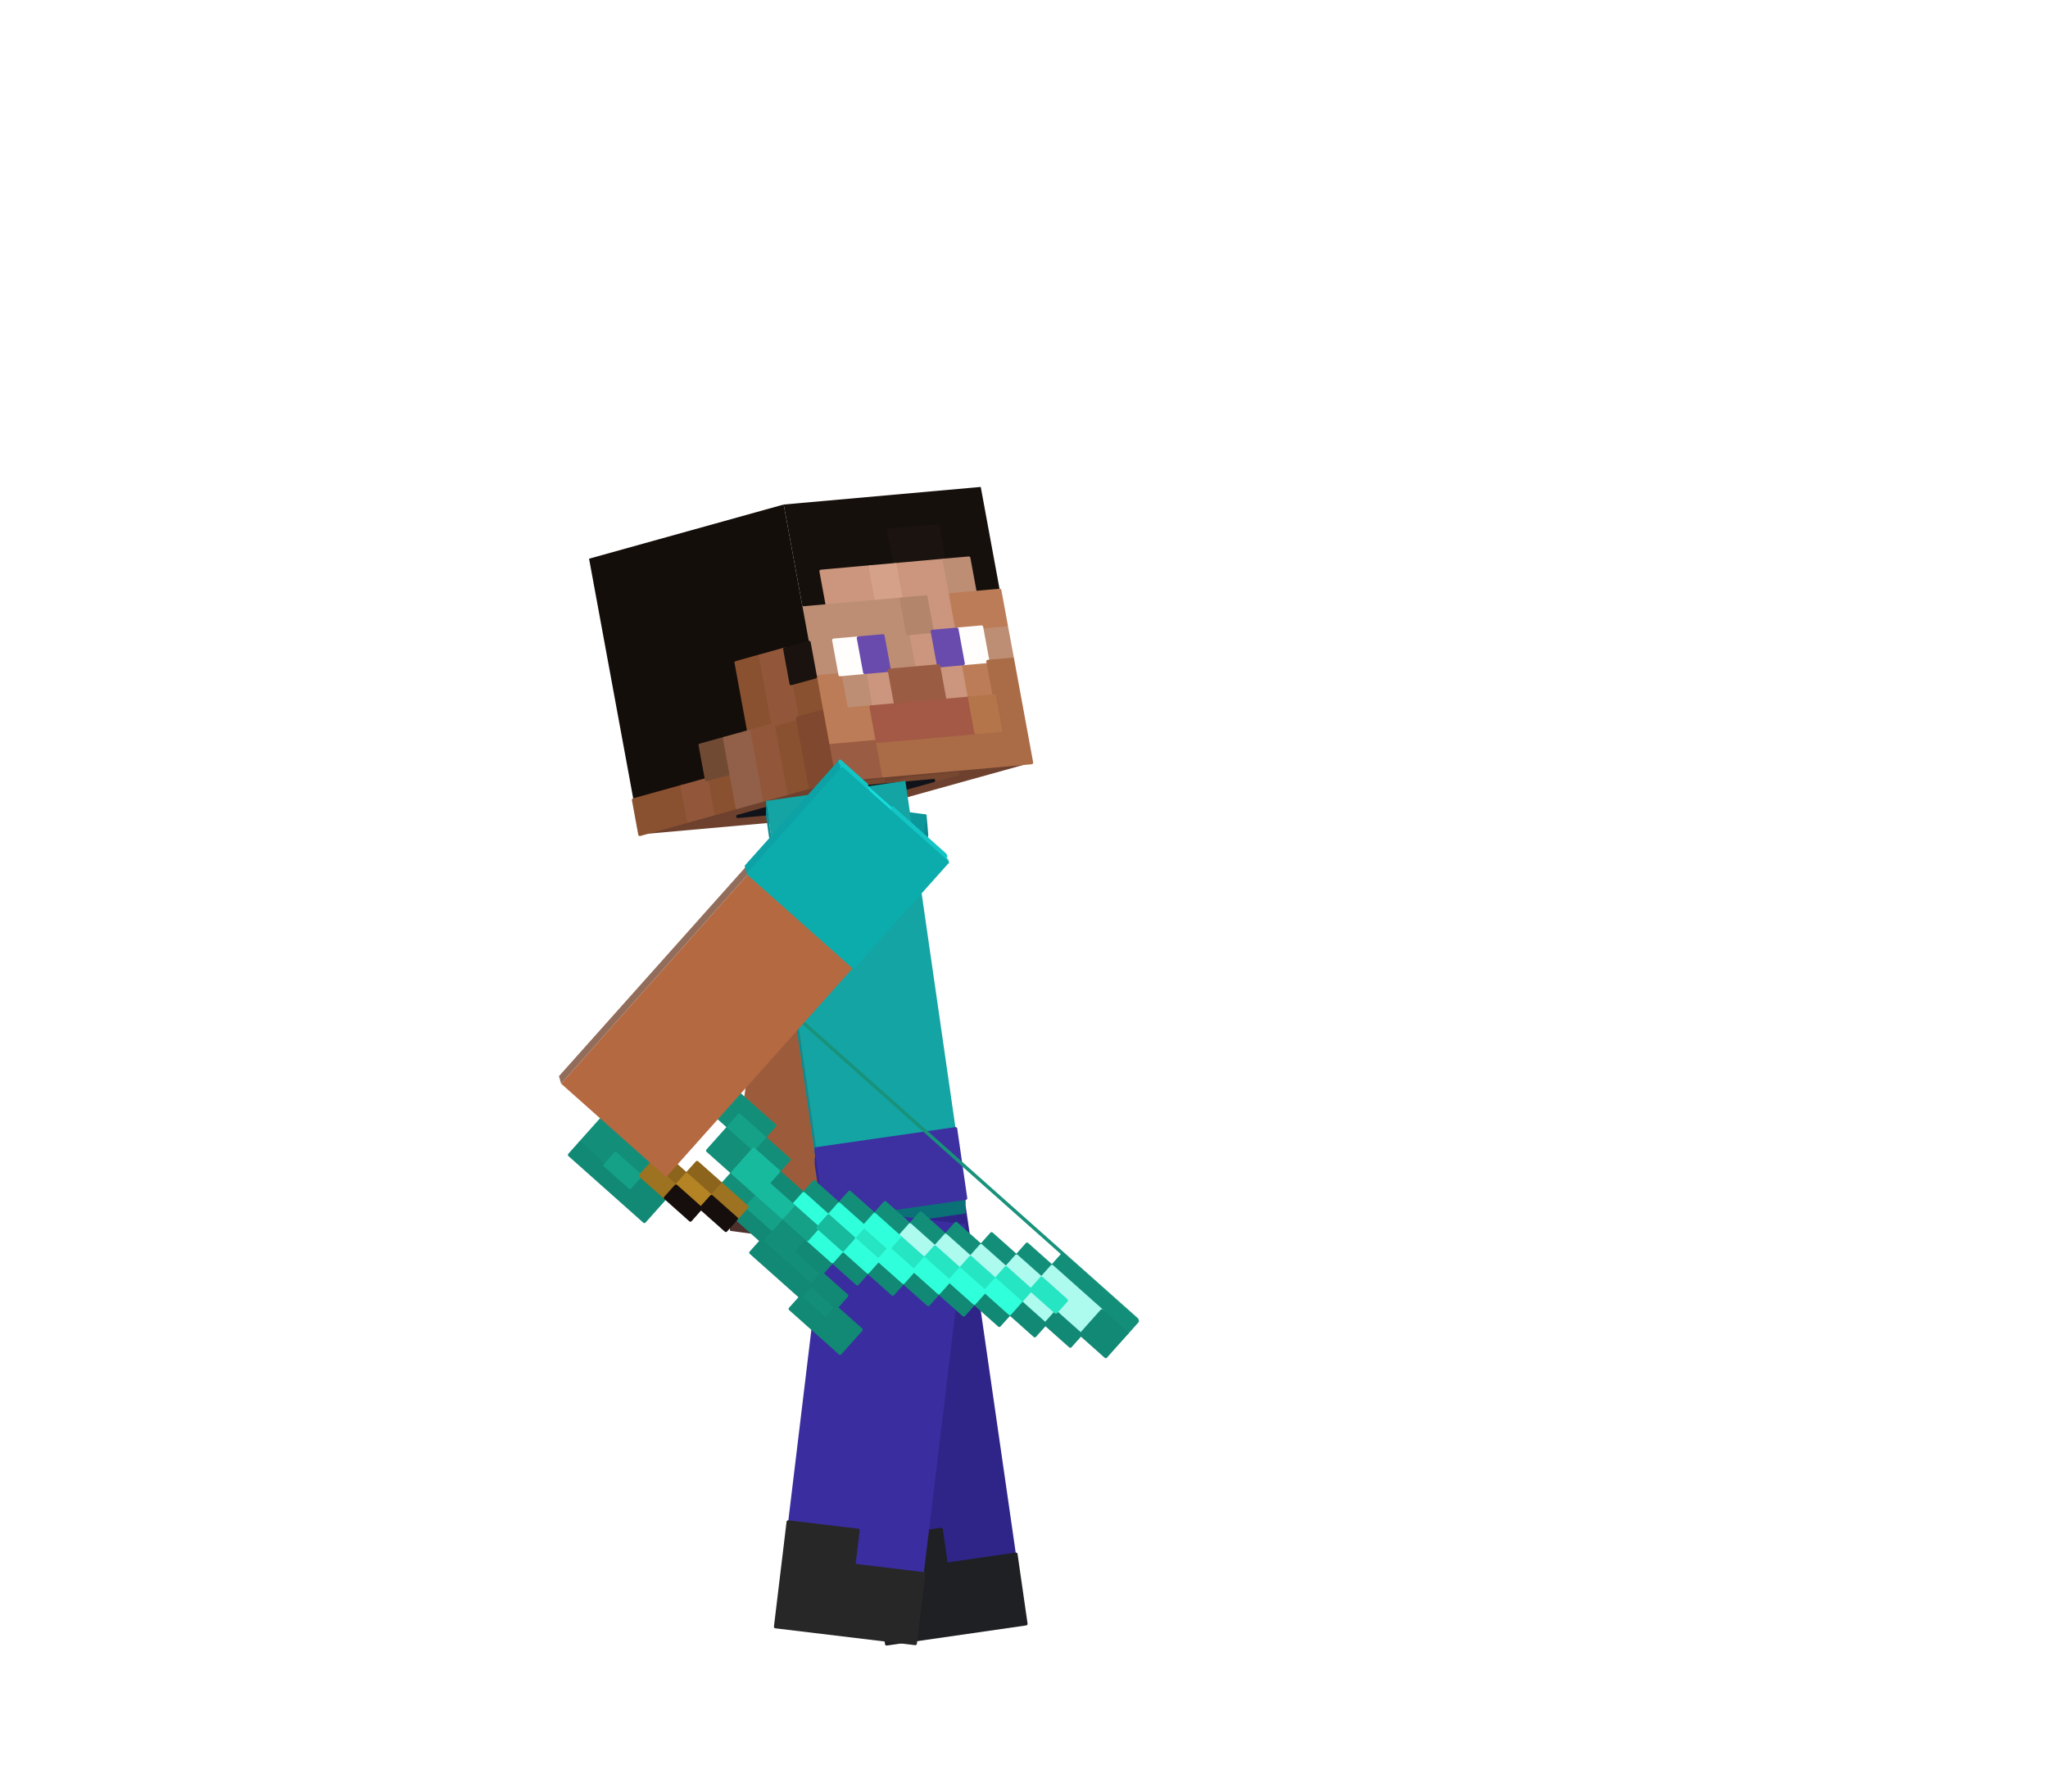
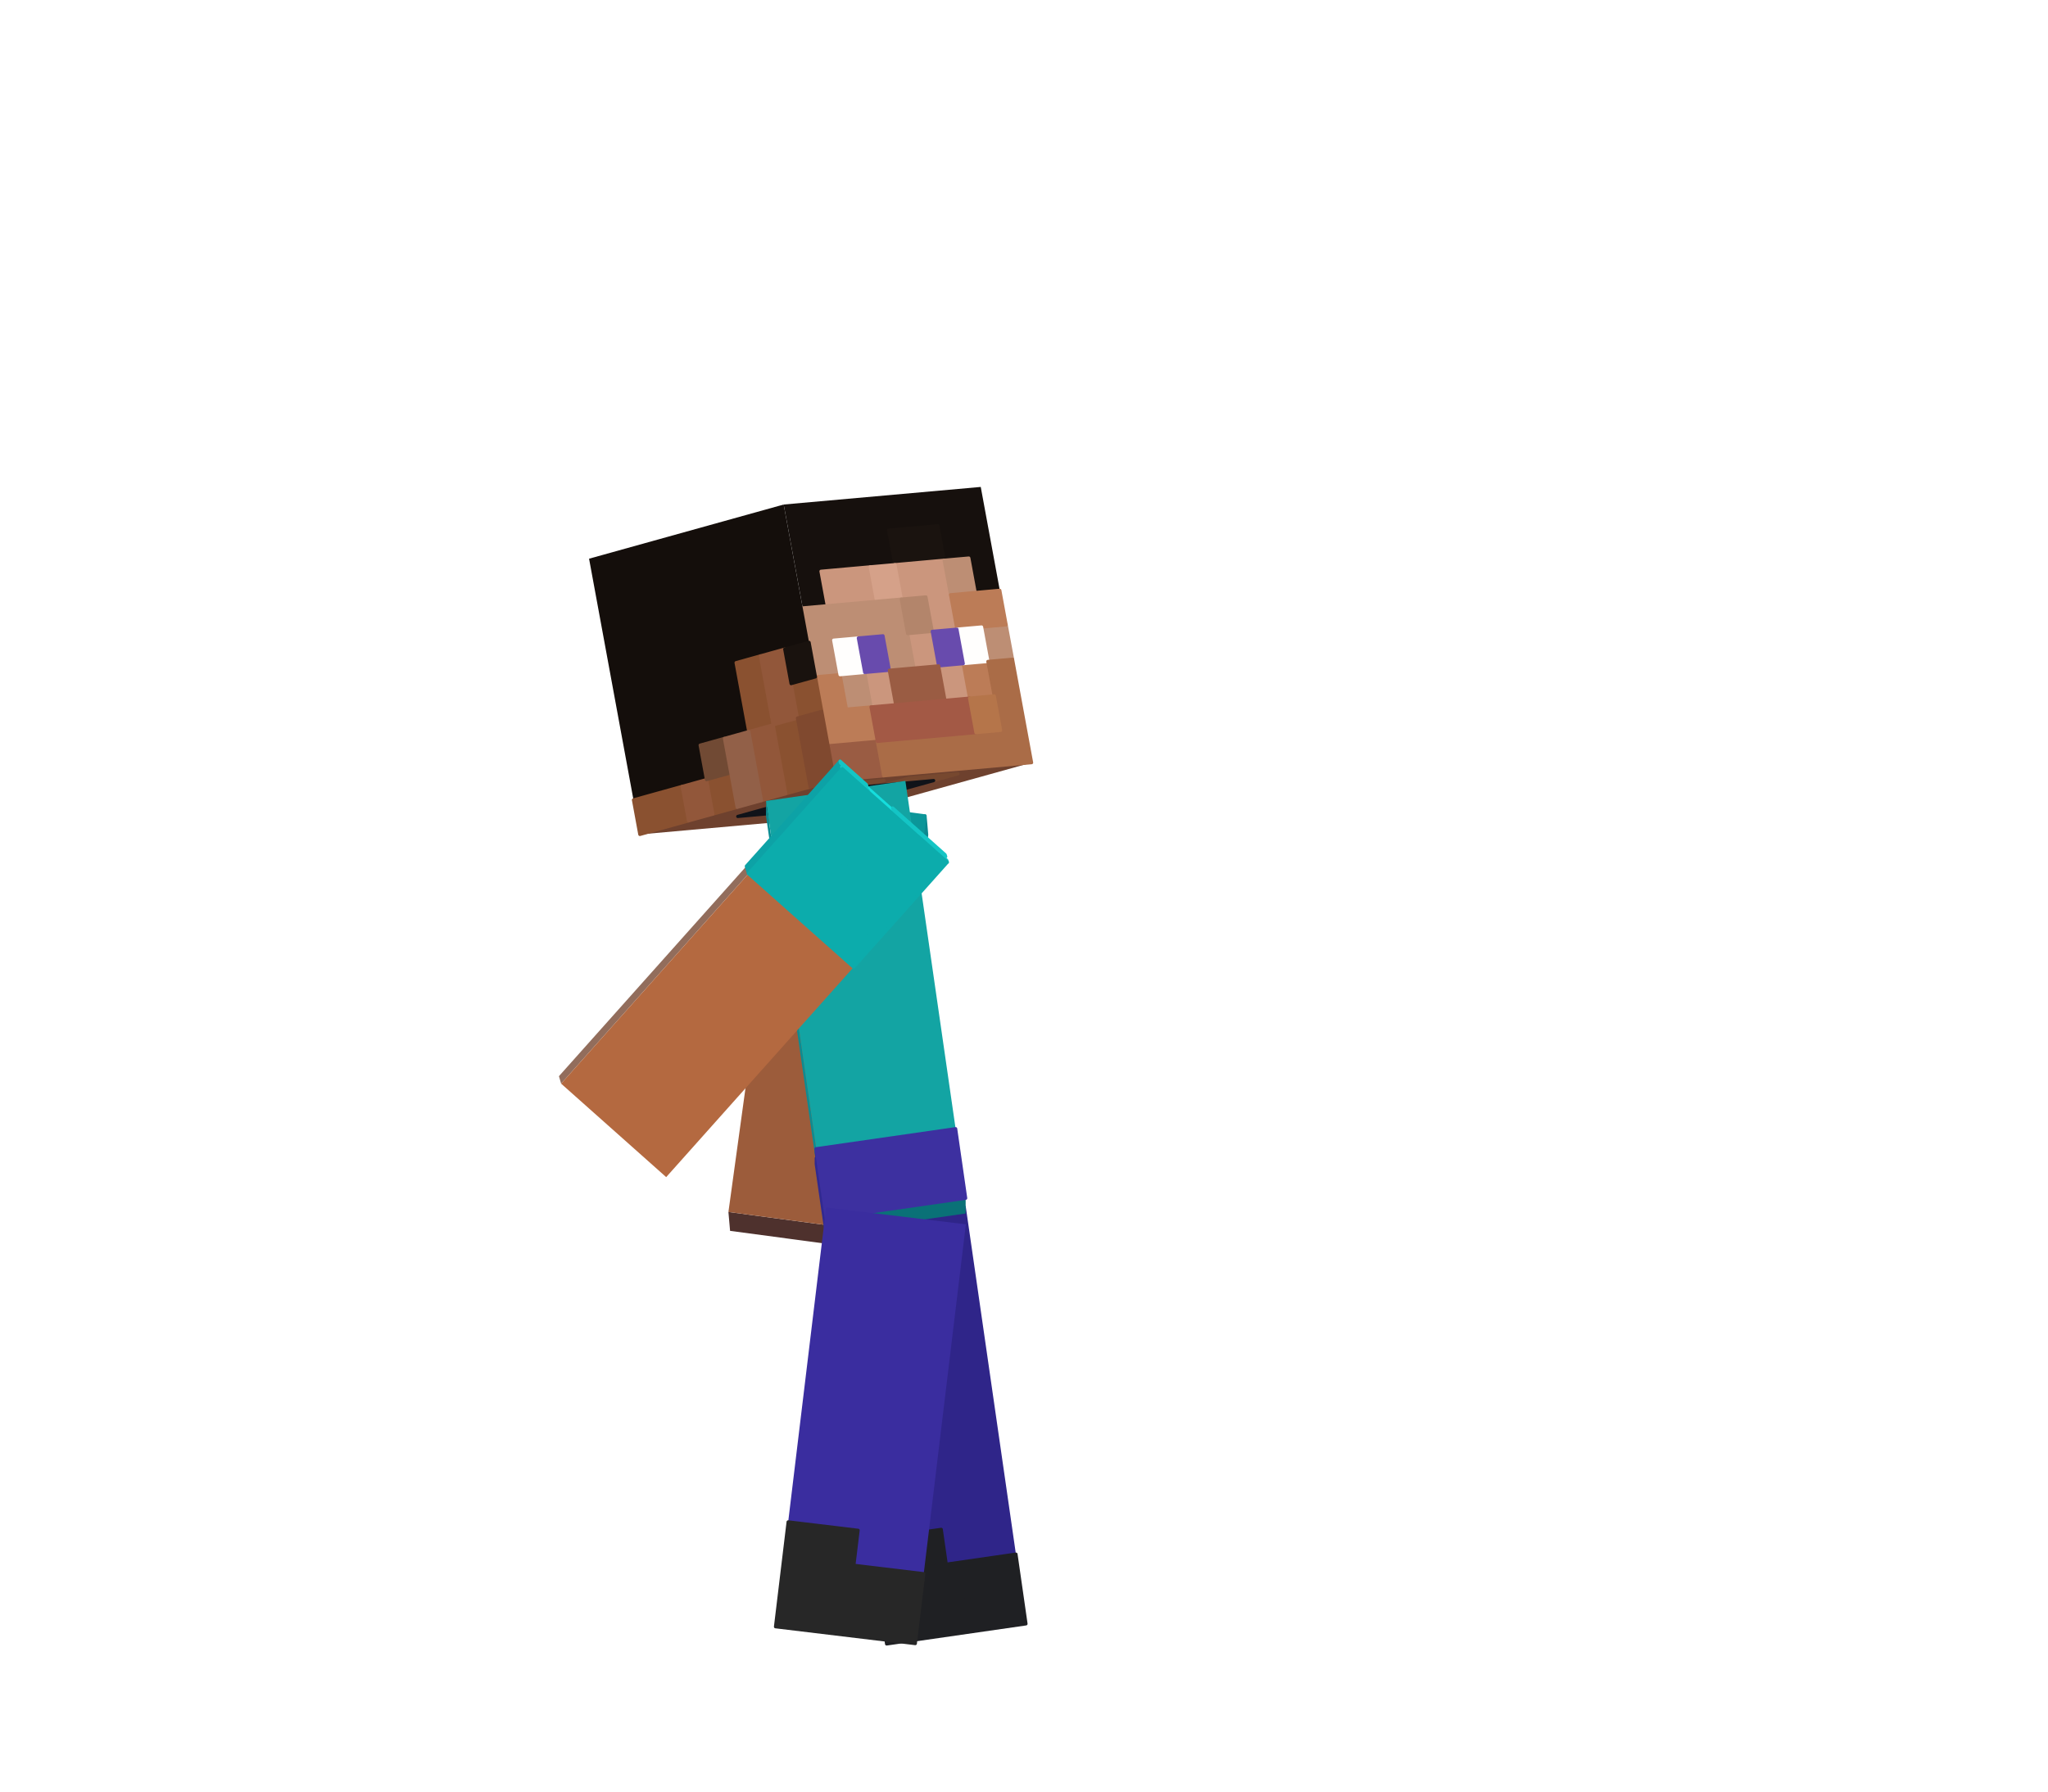
<svg xmlns="http://www.w3.org/2000/svg" viewBox="0 0 384 336" width="384" height="336" role="img" aria-labelledby="swing-1-title">
  <g id="steve">
    <g id="arm-left" aria-label="Left arm">
      <g class="face" data-face="front">
        <path fill="#795c53" d="M173.44 153.02L173.75 156.56L163.05 234.34L162.74 230.8Z" />
        <path fill="#0c888f" stroke="#0c888f" stroke-width=".6" stroke-linejoin="round" d="M173.44 153.02L173.75 156.56L172.86 163.04L172.55 159.5ZM172.55 159.5L172.86 163.04L171.96 169.52L171.66 165.98ZM171.66 165.98L171.96 169.52L171.07 176L170.77 172.46ZM170.77 172.46L171.07 176L170.18 182.49L169.87 178.94Z" />
      </g>
      <g class="face" data-face="bottom">
        <path fill="#4e312d" d="M162.74 230.8L163.05 234.34L136.89 230.84L136.58 227.3Z" />
      </g>
      <g class="face" data-face="nx">
        <path fill="#9c5c3b" d="M147.29 149.52L173.44 153.02L162.74 230.8L136.58 227.3Z" />
        <path fill="#0b9699" stroke="#0b9699" stroke-width=".6" stroke-linejoin="round" d="M147.29 149.52L173.44 153.02L172.55 159.5L146.39 156ZM146.39 156L172.55 159.5L171.66 165.98L145.5 162.49ZM145.5 162.49L171.66 165.98L170.77 172.46L144.61 168.97ZM144.61 168.97L170.77 172.46L169.87 178.94L143.72 175.45Z" />
      </g>
    </g>
    <g id="leg-left" aria-label="Left leg">
      <g class="face" data-face="nx">
        <path fill="#2f2589" d="M154.94 229.92L181.06 226.15L192.37 304.54L166.24 308.31Z" />
        <path fill="#1f2023" stroke="#1f2023" stroke-width=".6" stroke-linejoin="round" d="M163.41 288.71L176.48 286.82L177.42 293.36L164.36 295.24ZM164.36 295.24L190.49 291.47L191.43 298L165.3 301.77ZM165.3 301.77L191.43 298L192.37 304.54L166.24 308.31Z" />
      </g>
    </g>
    <g id="head" aria-label="Head">
      <g class="face" data-face="bottom">
        <path fill="#6e412e" d="M156.46 146.33L193.42 143.03L156.93 153.19L119.97 156.49Z" />
        <path fill="#77482f" stroke="#77482f" stroke-width=".6" stroke-linejoin="round" d="M161.14 146.77L165.76 146.36L161.2 147.63L156.58 148.04ZM170.38 145.95L179.62 145.12L175.06 146.39L165.82 147.22Z" />
        <path fill="#101319" stroke="#101319" stroke-width=".6" stroke-linejoin="round" d="M156.58 148.04L175.06 146.39L170.49 147.66L152.02 149.31ZM152.02 149.31L170.49 147.66L165.93 148.93L147.46 150.58ZM147.46 150.58L165.93 148.93L161.37 150.2L142.9 151.85ZM142.9 151.85L161.37 150.2L156.81 151.47L138.33 153.12Z" />
        <path fill="#5c2b2e" stroke="#5c2b2e" stroke-width=".6" stroke-linejoin="round" d="M161.37 150.2L165.99 149.79L161.43 151.06L156.81 151.47Z" />
      </g>
      <g class="face" data-face="front">
        <path fill="#16100d" d="M146.94 94.62L183.89 91.32L193.42 143.03L156.46 146.33Z" />
        <path fill="#1a130f" stroke="#1a130f" stroke-width=".6" stroke-linejoin="round" d="M166.61 99.43L175.84 98.61L177.03 105.07L167.8 105.9Z" />
        <path fill="#cb967d" stroke="#cb967d" stroke-width=".6" stroke-linejoin="round" d="M153.94 107.14L163.18 106.31L164.37 112.77L155.13 113.6ZM167.8 105.9L177.03 105.07L178.23 111.54L168.99 112.36ZM173.61 111.95L178.23 111.54L179.42 118L174.8 118.41ZM170.18 118.83L174.8 118.41L175.99 124.88L171.37 125.29ZM162.13 126.11L166.75 125.7L167.94 132.17L163.32 132.58ZM175.99 124.88L180.61 124.46L181.8 130.93L177.18 131.34Z" />
        <path fill="#d5a189" stroke="#d5a189" stroke-width=".6" stroke-linejoin="round" d="M163.18 106.31L167.8 105.9L168.99 112.36L164.37 112.77Z" />
        <path fill="#bd8e74" stroke="#bd8e74" stroke-width=".6" stroke-linejoin="round" d="M177.03 105.07L181.65 104.66L182.84 111.12L178.23 111.54ZM150.51 114.01L168.99 112.36L170.18 118.83L151.7 120.48ZM151.7 120.48L156.32 120.06L157.51 126.53L152.89 126.94ZM165.56 119.24L170.18 118.83L171.37 125.29L166.75 125.7ZM184.04 117.59L188.65 117.18L189.85 123.64L185.23 124.05ZM157.51 126.53L162.13 126.11L163.32 132.58L158.7 132.99Z" />
        <path fill="#b3856b" stroke="#b3856b" stroke-width=".6" stroke-linejoin="round" d="M168.99 112.36L173.61 111.95L174.8 118.41L170.18 118.83Z" />
        <path fill="#bc7c57" stroke="#bc7c57" stroke-width=".6" stroke-linejoin="round" d="M178.23 111.54L187.46 110.71L188.65 117.18L179.42 118ZM152.89 126.94L157.51 126.53L158.7 132.99L154.08 133.4ZM180.61 124.46L185.23 124.05L186.42 130.51L181.8 130.93ZM154.08 133.4L163.32 132.58L164.51 139.04L155.27 139.87Z" />
        <path fill="#fffefd" stroke="#fffefd" stroke-width=".6" stroke-linejoin="round" d="M156.32 120.06L160.94 119.65L162.13 126.11L157.51 126.53ZM179.42 118L184.04 117.59L185.23 124.05L180.61 124.46Z" />
        <path fill="#684bad" stroke="#684bad" stroke-width=".6" stroke-linejoin="round" d="M160.94 119.65L165.56 119.24L166.75 125.7L162.13 126.11ZM174.8 118.41L179.42 118L180.61 124.46L175.99 124.88Z" />
        <path fill="#9a5c43" stroke="#9a5c43" stroke-width=".6" stroke-linejoin="round" d="M166.75 125.7L175.99 124.88L177.18 131.34L167.94 132.17ZM155.27 139.87L164.51 139.04L165.7 145.5L156.46 146.33Z" />
        <path fill="#aa6c47" stroke="#aa6c47" stroke-width=".6" stroke-linejoin="round" d="M185.23 124.05L189.85 123.64L191.04 130.1L186.42 130.51ZM186.42 130.51L191.04 130.1L192.23 136.57L187.61 136.98ZM164.51 139.04L192.23 136.57L193.42 143.03L165.7 145.5Z" />
        <path fill="#a35945" stroke="#a35945" stroke-width=".6" stroke-linejoin="round" d="M163.32 132.58L181.8 130.93L182.99 137.39L164.51 139.04Z" />
        <path fill="#b5754a" stroke="#b5754a" stroke-width=".6" stroke-linejoin="round" d="M181.8 130.93L186.42 130.51L187.61 136.98L182.99 137.39Z" />
      </g>
      <g class="face" data-face="nx">
        <path fill="#140e0b" d="M110.45 104.78L146.94 94.62L156.46 146.33L119.97 156.49Z" />
        <path fill="#8a5130" stroke="#8a5130" stroke-width=".6" stroke-linejoin="round" d="M138.02 124.28L142.58 123.01L143.77 129.48L139.21 130.75ZM139.21 130.75L143.77 129.48L144.96 135.94L140.4 137.21ZM148.33 128.21L152.89 126.94L154.08 133.4L149.52 134.67ZM144.96 135.94L149.52 134.67L150.71 141.14L146.15 142.41ZM118.78 150.02L127.91 147.48L129.1 153.95L119.97 156.49ZM132.47 146.21L137.03 144.94L138.22 151.41L133.66 152.68ZM146.15 142.41L150.71 141.14L151.9 147.6L147.34 148.87Z" />
        <path fill="#92573a" stroke="#92573a" stroke-width=".6" stroke-linejoin="round" d="M142.58 123.01L147.14 121.74L148.33 128.21L143.77 129.48ZM143.77 129.48L148.33 128.21L149.52 134.67L144.96 135.94ZM140.4 137.21L144.96 135.94L146.15 142.41L141.59 143.67ZM127.91 147.48L132.47 146.21L133.66 152.68L129.1 153.95ZM141.59 143.67L146.15 142.41L147.34 148.87L142.78 150.14Z" />
        <path fill="#19120e" stroke="#19120e" stroke-width=".6" stroke-linejoin="round" d="M147.14 121.74L151.7 120.48L152.89 126.94L148.33 128.21Z" />
        <path fill="#714a34" stroke="#714a34" stroke-width=".6" stroke-linejoin="round" d="M131.28 139.75L135.84 138.48L137.03 144.94L132.47 146.21Z" />
        <path fill="#926048" stroke="#926048" stroke-width=".6" stroke-linejoin="round" d="M135.84 138.48L140.4 137.21L141.59 143.67L137.03 144.94ZM137.03 144.94L141.59 143.67L142.78 150.14L138.22 151.41Z" />
        <path fill="#80492f" stroke="#80492f" stroke-width=".6" stroke-linejoin="round" d="M149.52 134.67L154.08 133.4L155.27 139.87L150.71 141.14ZM150.71 141.14L155.27 139.87L156.46 146.33L151.9 147.6Z" />
      </g>
    </g>
    <g id="torso" aria-label="Torso">
      <g class="face" data-face="back">
        <path fill="#0c8c92" d="M143.63 153.07L143.63 150.21L154.94 228.48L154.94 231.34Z" />
        <path fill="#312990" stroke="#312990" stroke-width=".6" stroke-linejoin="round" d="M153.05 218.3L153.05 217.22L153.99 223.75L153.99 224.82ZM153.05 216.15L153.05 215.44L153.99 221.96L153.99 222.68ZM153.99 224.82L153.99 223.39L154.94 229.91L154.94 231.34ZM153.99 223.03L153.99 221.96L154.94 228.48L154.94 229.56Z" />
      </g>
      <g class="face" data-face="bottom">
        <path fill="#0a7177" d="M181.06 224.72L181.06 227.58L154.94 231.34L154.94 228.48Z" />
      </g>
      <g class="face" data-face="nx">
        <path fill="#13a4a3" d="M143.63 150.21L169.76 146.45L181.06 224.72L154.94 228.48Z" />
        <path fill="#3d30a0" stroke="#3d30a0" stroke-width=".6" stroke-linejoin="round" d="M153.05 215.44L179.18 211.68L180.12 218.2L153.99 221.96ZM153.99 221.96L180.12 218.2L181.06 224.72L154.94 228.48Z" />
      </g>
    </g>
    <g id="leg-right" aria-label="Right leg">
      <g class="face" data-face="nx">
        <path fill="#3a2d9f" d="M154.9 226.45L181.1 229.61L171.62 308.24L145.41 305.08Z" />
        <path fill="#272727" stroke="#272727" stroke-width=".6" stroke-linejoin="round" d="M147.78 285.42L160.89 287L160.1 293.56L146.99 291.98ZM146.99 291.98L173.2 295.14L172.41 301.69L146.2 298.53ZM146.2 298.53L172.41 301.69L171.62 308.24L145.41 305.08Z" />
      </g>
    </g>
-     <g id="held-sword" aria-label="Diamond sword">
-       <g class="face" data-face="top">
-         <path fill="#19927b" stroke="#19927b" stroke-width=".6" stroke-linejoin="round" d="M138.33 180.89L138.32 180.84L213.17 247.46L213.19 247.52Z" />
-       </g>
-       <g class="face" data-face="back">
-         <path fill="#107566" stroke="#107566" stroke-width=".6" stroke-linejoin="round" d="M138.32 180.84L138.41 181.15L136.43 183.37L136.34 183.05Z" />
-         <path fill="#0f6f63" stroke="#0f6f63" stroke-width=".6" stroke-linejoin="round" d="M136.34 183.05L136.43 183.37L134.46 185.58L134.36 185.27ZM134.36 185.27L134.46 185.58L132.48 187.8L132.39 187.48Z" />
-       </g>
-       <g class="face" data-face="nx">
-         <path fill="#138f79" stroke="#138f79" stroke-width=".6" stroke-linejoin="round" d="M199.23 235.28L213.26 247.77L211.29 249.99L197.25 237.5ZM192.57 233.33L197.25 237.5L195.28 239.71L190.6 235.55ZM185.92 231.38L190.6 235.55L188.62 237.76L183.94 233.6ZM179.26 229.44L183.94 233.6L181.97 235.81L177.29 231.65ZM172.61 227.49L177.29 231.65L175.31 233.87L170.63 229.7ZM165.95 225.54L170.63 229.7L168.65 231.92L163.98 227.75ZM135.91 202.77L145.26 211.1L143.29 213.31L133.93 204.98ZM159.3 223.59L163.98 227.75L162 229.97L157.32 225.8ZM133.93 204.98L138.61 209.15L136.63 211.36L131.95 207.2ZM143.29 213.31L147.96 217.47L145.99 219.69L141.31 215.53ZM152.64 221.64L157.32 225.8L155.34 228.02L150.67 223.85ZM136.63 211.36L141.31 215.53L139.33 217.74L134.65 213.58ZM134.65 213.58L139.33 217.74L137.36 219.96L132.68 215.79ZM137.36 219.96L142.03 224.12L140.06 226.33L135.38 222.17ZM146.71 228.28L151.39 232.45L149.41 234.66L144.74 230.5ZM144.74 230.5L154.09 238.83L152.12 241.04L142.76 232.71ZM152.12 241.04L156.79 245.21L154.82 247.42L150.14 243.26ZM112.71 209.94L122.07 218.27L120.09 220.49L110.73 212.16ZM110.73 212.16L115.41 216.32L113.44 218.54L108.76 214.37Z" />
-         <path fill="#adfaef" stroke="#adfaef" stroke-width=".6" stroke-linejoin="round" d="M197.25 237.5L206.61 245.83L204.63 248.04L195.28 239.71ZM190.6 235.55L195.28 239.71L193.3 241.93L188.62 237.76ZM199.95 243.88L204.63 248.04L202.66 250.26L197.98 246.09ZM183.94 233.6L188.62 237.76L186.64 239.98L181.97 235.81ZM193.3 241.93L197.98 246.09L196 248.31L191.32 244.14ZM177.29 231.65L181.97 235.81L179.99 238.03L175.31 233.87ZM170.63 229.7L175.31 233.87L173.33 236.08L168.65 231.92Z" />
-         <path fill="#118975" stroke="#118975" stroke-width=".6" stroke-linejoin="round" d="M206.61 245.83L211.29 249.99L209.31 252.2L204.63 248.04ZM204.63 248.04L209.31 252.2L207.33 254.42L202.66 250.26ZM197.98 246.09L202.66 250.26L200.68 252.47L196 248.31ZM191.32 244.14L196 248.31L194.02 250.52L189.35 246.36ZM184.67 242.19L189.35 246.36L187.37 248.57L182.69 244.41ZM178.01 240.24L182.69 244.41L180.71 246.62L176.03 242.46ZM171.36 238.29L176.03 242.46L174.06 244.67L169.38 240.51ZM145.99 219.69L150.67 223.85L148.69 226.07L144.01 221.9ZM164.7 236.35L169.38 240.51L167.4 242.72L162.72 238.56ZM158.05 234.4L162.72 238.56L160.75 240.78L156.07 236.61ZM151.39 232.45L156.07 236.61L154.09 238.83L149.41 234.66ZM140.06 226.33L144.74 230.5L142.76 232.71L138.08 228.55ZM154.09 238.83L158.77 242.99L156.79 245.21L152.12 241.04ZM142.76 232.71L152.12 241.04L150.14 243.26L140.78 234.93ZM156.79 245.21L161.47 249.37L159.5 251.58L154.82 247.42ZM150.14 243.26L159.5 251.58L157.52 253.8L148.16 245.47ZM120.09 220.49L124.77 224.65L122.79 226.87L118.11 222.7ZM108.76 214.37L122.79 226.87L120.82 229.08L106.78 216.59Z" />
-         <path fill="#25e5c3" stroke="#25e5c3" stroke-width=".6" stroke-linejoin="round" d="M195.28 239.71L199.95 243.88L197.98 246.09L193.3 241.93ZM188.62 237.76L193.3 241.93L191.32 244.14L186.64 239.98ZM181.97 235.81L186.64 239.98L184.67 242.19L179.99 238.03ZM175.31 233.87L179.99 238.03L178.01 240.24L173.33 236.08ZM168.65 231.92L173.33 236.08L171.36 238.29L166.68 234.13ZM162 229.97L166.68 234.13L164.7 236.35L160.02 232.18Z" />
-         <path fill="#30ffdb" stroke="#30ffdb" stroke-width=".6" stroke-linejoin="round" d="M186.64 239.98L191.32 244.14L189.35 246.36L184.67 242.19ZM179.99 238.03L184.67 242.19L182.69 244.41L178.01 240.24ZM163.98 227.75L168.65 231.92L166.68 234.13L162 229.97ZM173.33 236.08L178.01 240.24L176.03 242.46L171.36 238.29ZM157.32 225.8L162 229.97L160.02 232.18L155.34 228.02ZM166.68 234.13L171.36 238.29L169.38 240.51L164.7 236.35ZM150.67 223.85L155.34 228.02L153.37 230.23L148.69 226.07ZM160.02 232.18L164.7 236.35L162.72 238.56L158.05 234.4ZM153.37 230.23L158.05 234.4L156.07 236.61L151.39 232.45Z" />
-         <path fill="#14a188" stroke="#14a188" stroke-width=".6" stroke-linejoin="round" d="M138.61 209.15L143.29 213.31L141.31 215.53L136.63 211.36ZM148.69 226.07L153.37 230.23L151.39 232.45L146.71 228.28ZM142.03 224.12L146.71 228.28L144.74 230.5L140.06 226.33ZM115.41 216.32L120.09 220.49L118.11 222.7L113.44 218.54Z" />
-         <path fill="#18ba9e" stroke="#18ba9e" stroke-width=".6" stroke-linejoin="round" d="M141.31 215.53L145.99 219.69L144.01 221.9L139.33 217.74ZM155.34 228.02L160.02 232.18L158.05 234.4L153.37 230.23ZM139.33 217.74L148.69 226.07L146.71 228.28L137.36 219.96Z" />
-         <path fill="#8d641c" stroke="#8d641c" stroke-width=".6" stroke-linejoin="round" d="M130.7 218.01L135.38 222.17L133.4 224.39L128.72 220.22ZM124.04 216.06L128.72 220.22L126.75 222.44L122.07 218.27Z" />
-         <path fill="#9d7220" stroke="#9d7220" stroke-width=".6" stroke-linejoin="round" d="M135.38 222.17L140.06 226.33L138.08 228.55L133.4 224.39ZM122.07 218.27L126.75 222.44L124.77 224.65L120.09 220.49Z" />
-         <path fill="#b48323" stroke="#b48323" stroke-width=".6" stroke-linejoin="round" d="M128.72 220.22L133.4 224.39L131.42 226.6L126.75 222.44Z" />
-         <path fill="#150e0c" stroke="#150e0c" stroke-width=".6" stroke-linejoin="round" d="M133.4 224.39L138.08 228.55L136.1 230.76L131.42 226.6ZM126.75 222.44L131.42 226.6L129.45 228.82L124.77 224.65Z" />
-       </g>
-     </g>
    <g id="arm-right" aria-label="Right arm">
      <g class="face" data-face="back">
        <path fill="#926d5c" d="M157.52 142.76L157.92 144.16L105.21 203.23L104.8 201.83Z" />
        <path fill="#0da2a6" stroke="#0da2a6" stroke-width=".6" stroke-linejoin="round" d="M157.52 142.76L157.92 144.16L153.53 149.09L153.12 147.69ZM153.12 147.69L153.53 149.09L149.14 154.01L148.73 152.61ZM148.73 152.61L149.14 154.01L144.74 158.93L144.34 157.53ZM144.34 157.53L144.74 158.93L140.35 163.85L139.94 162.45Z" />
      </g>
      <g class="face" data-face="top">
        <path fill="#15dedd" d="M157.92 144.16L157.52 142.76L177.21 160.3L177.62 161.7Z" />
        <path fill="#14c5c5" stroke="#14c5c5" stroke-width=".6" stroke-linejoin="round" d="M157.92 144.16L157.82 143.81L162.75 148.2L162.85 148.55ZM157.62 143.11L157.52 142.76L162.44 147.15L162.54 147.5ZM167.47 151.88L167.37 151.53L172.29 155.91L172.39 156.26ZM172.7 157.31L172.6 156.96L177.52 161.35L177.62 161.7ZM172.39 156.26L172.29 155.91L177.21 160.3L177.32 160.65Z" />
      </g>
      <g class="face" data-face="nx">
        <path fill="#b46940" d="M157.92 144.16L177.62 161.7L124.91 220.76L105.21 203.23Z" />
        <path fill="#0cacac" stroke="#0cacac" stroke-width=".6" stroke-linejoin="round" d="M157.92 144.16L177.62 161.7L173.23 166.62L153.53 149.09ZM153.53 149.09L173.23 166.62L168.84 171.54L149.14 154.01ZM149.14 154.01L168.84 171.54L164.44 176.46L144.74 158.93ZM144.74 158.93L164.44 176.46L160.05 181.38L140.35 163.85Z" />
      </g>
    </g>
  </g>
</svg>
